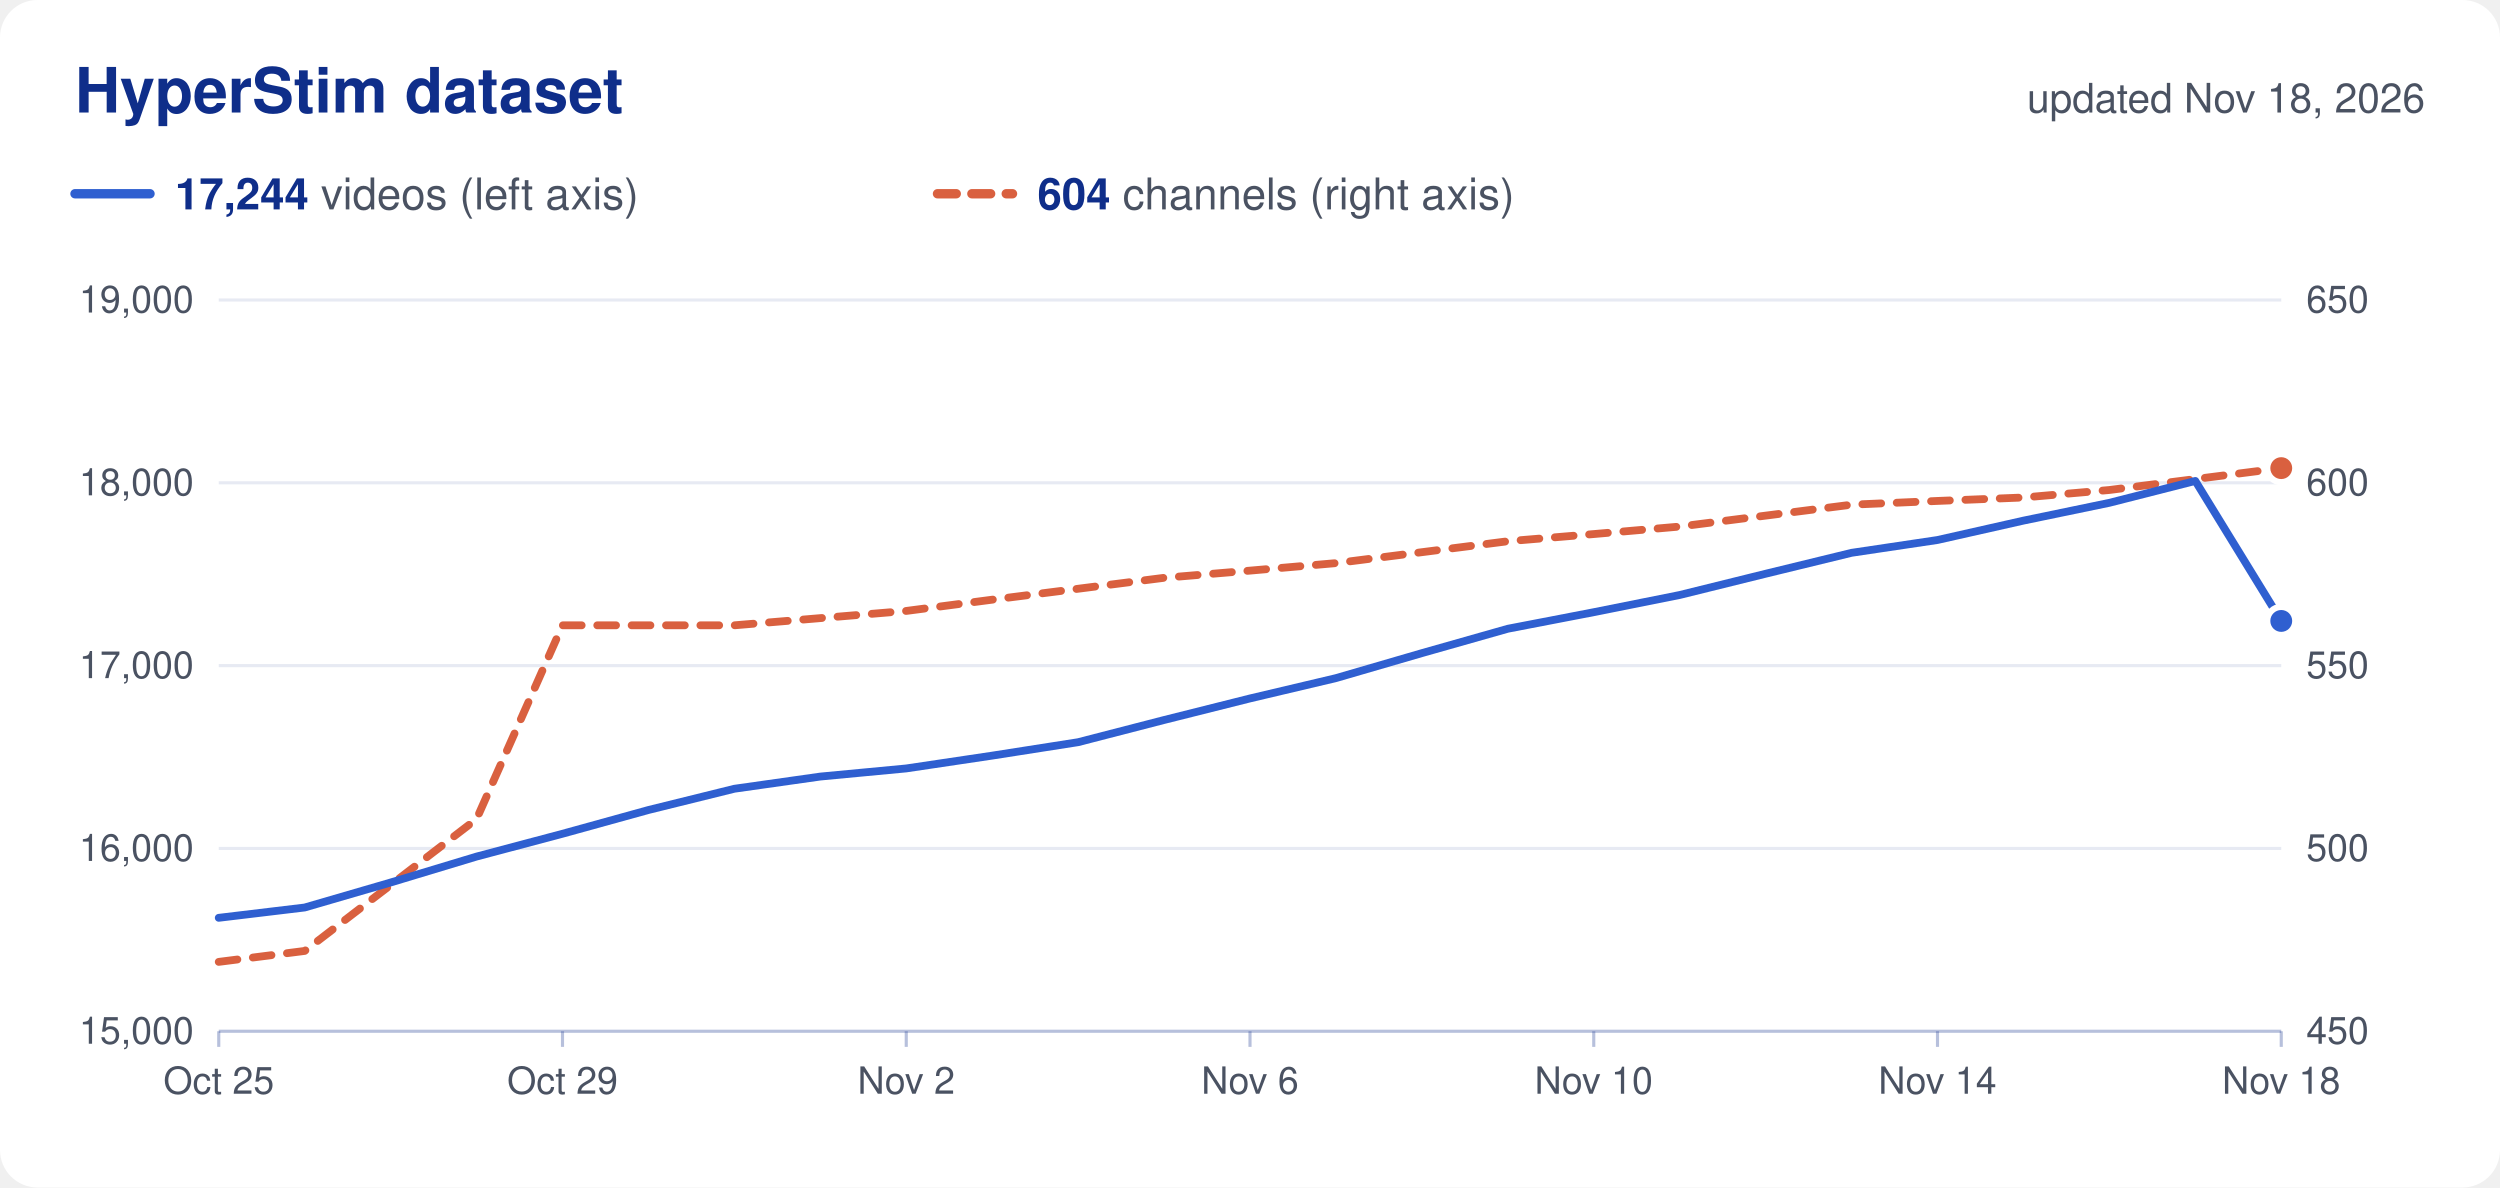
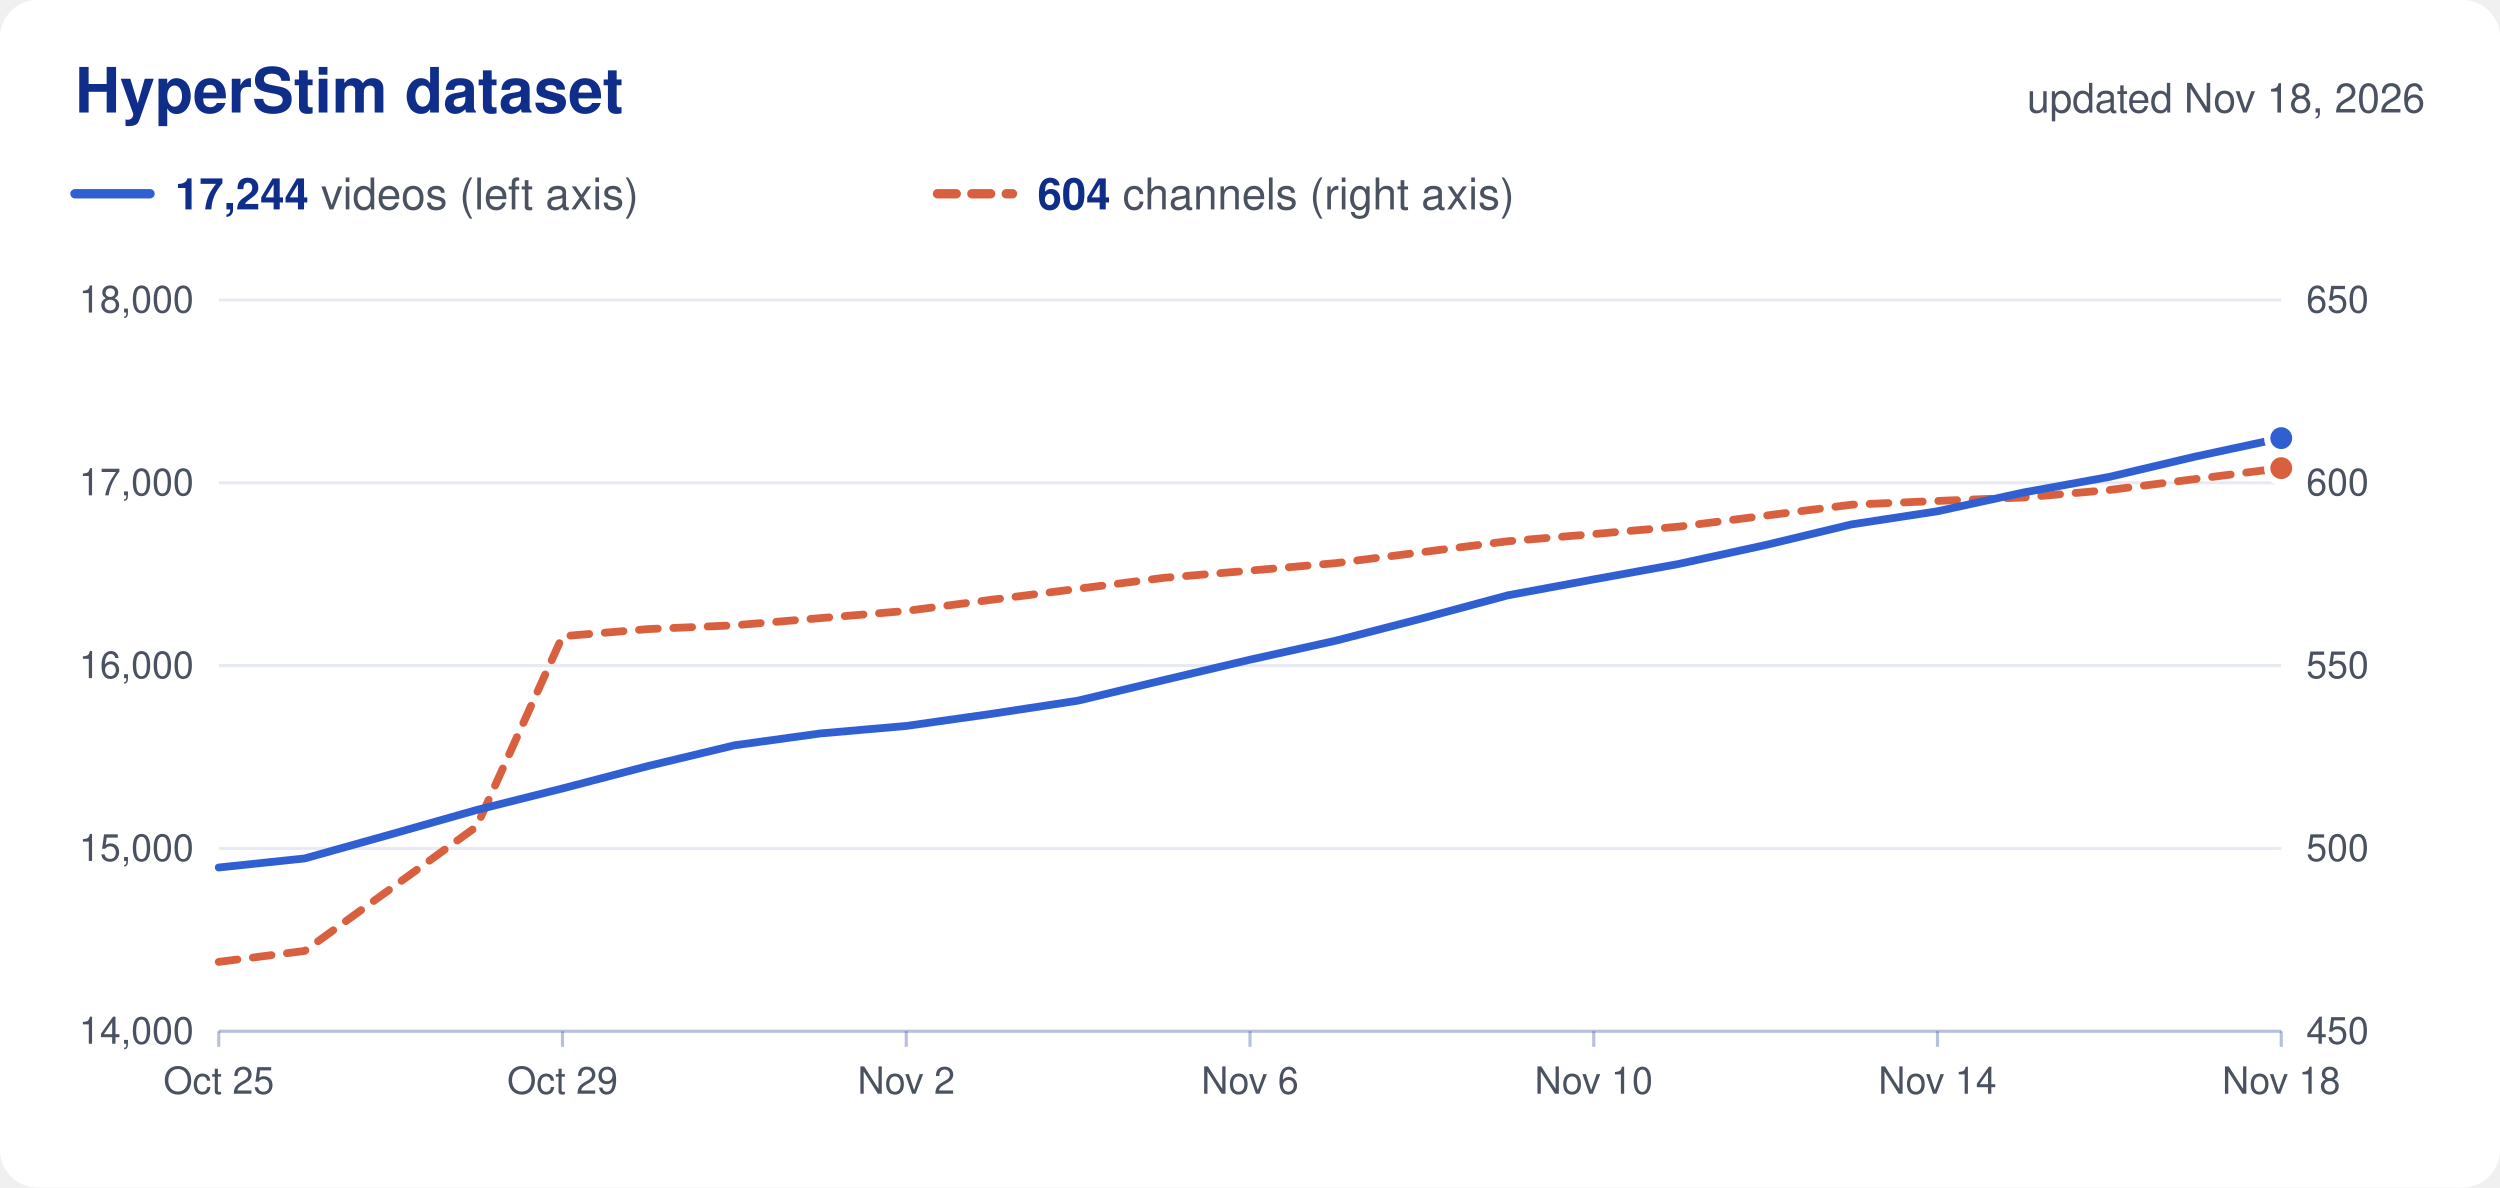
<svg xmlns="http://www.w3.org/2000/svg" viewBox="0 0 800 380" width="800" height="380" role="img">
  <rect width="800" height="380" rx="12" fill="#ffffff" />
  <text x="24.0" y="36.0" font-family="Nunito, -apple-system, 'Segoe UI', Helvetica, Arial, sans-serif" font-size="20" fill="#0f2e8a" text-anchor="start" font-weight="700">HyperStim dataset</text>
  <text x="776.0" y="36.0" font-family="Nunito, -apple-system, 'Segoe UI', Helvetica, Arial, sans-serif" font-size="13" fill="#4a5262" text-anchor="end">updated Nov 18, 2026</text>
  <line x1="24" x2="48" y1="62" y2="62" stroke="#2f5fd0" stroke-width="3" stroke-linecap="round" />
  <text x="56.0" y="67.0" font-family="Nunito, -apple-system, 'Segoe UI', Helvetica, Arial, sans-serif" font-size="14" fill="#4a5262" text-anchor="start">
    <tspan font-weight="700" fill="#0f2e8a">17,244</tspan> videos (left axis)</text>
  <line x1="300" x2="324" y1="62" y2="62" stroke="#d9603f" stroke-width="3" stroke-linecap="round" stroke-dasharray="6 5" />
  <text x="332.0" y="67.0" font-family="Nunito, -apple-system, 'Segoe UI', Helvetica, Arial, sans-serif" font-size="14" fill="#4a5262" text-anchor="start">
    <tspan font-weight="700" fill="#0f2e8a">604</tspan> channels (right axis)</text>
-   <text x="62.0" y="334.0" font-family="Nunito, -apple-system, 'Segoe UI', Helvetica, Arial, sans-serif" font-size="12" fill="#4a5262" text-anchor="end">15,000</text>
+   <text x="62.0" y="334.0" font-family="Nunito, -apple-system, 'Segoe UI', Helvetica, Arial, sans-serif" font-size="12" fill="#4a5262" text-anchor="end">14,000</text>
  <text x="738.0" y="334.0" font-family="Nunito, -apple-system, 'Segoe UI', Helvetica, Arial, sans-serif" font-size="12" fill="#4a5262" text-anchor="start">450</text>
  <line x1="70" x2="730" y1="271.5" y2="271.5" stroke="#0f2e8a" stroke-opacity="0.10" />
-   <text x="62.0" y="275.5" font-family="Nunito, -apple-system, 'Segoe UI', Helvetica, Arial, sans-serif" font-size="12" fill="#4a5262" text-anchor="end">16,000</text>
+   <text x="62.0" y="275.5" font-family="Nunito, -apple-system, 'Segoe UI', Helvetica, Arial, sans-serif" font-size="12" fill="#4a5262" text-anchor="end">15,000</text>
  <text x="738.0" y="275.5" font-family="Nunito, -apple-system, 'Segoe UI', Helvetica, Arial, sans-serif" font-size="12" fill="#4a5262" text-anchor="start">500</text>
  <line x1="70" x2="730" y1="213.0" y2="213.0" stroke="#0f2e8a" stroke-opacity="0.10" />
-   <text x="62.0" y="217.0" font-family="Nunito, -apple-system, 'Segoe UI', Helvetica, Arial, sans-serif" font-size="12" fill="#4a5262" text-anchor="end">17,000</text>
+   <text x="62.0" y="217.0" font-family="Nunito, -apple-system, 'Segoe UI', Helvetica, Arial, sans-serif" font-size="12" fill="#4a5262" text-anchor="end">16,000</text>
  <text x="738.0" y="217.0" font-family="Nunito, -apple-system, 'Segoe UI', Helvetica, Arial, sans-serif" font-size="12" fill="#4a5262" text-anchor="start">550</text>
  <line x1="70" x2="730" y1="154.5" y2="154.5" stroke="#0f2e8a" stroke-opacity="0.10" />
-   <text x="62.0" y="158.5" font-family="Nunito, -apple-system, 'Segoe UI', Helvetica, Arial, sans-serif" font-size="12" fill="#4a5262" text-anchor="end">18,000</text>
+   <text x="62.0" y="158.5" font-family="Nunito, -apple-system, 'Segoe UI', Helvetica, Arial, sans-serif" font-size="12" fill="#4a5262" text-anchor="end">17,000</text>
  <text x="738.0" y="158.5" font-family="Nunito, -apple-system, 'Segoe UI', Helvetica, Arial, sans-serif" font-size="12" fill="#4a5262" text-anchor="start">600</text>
  <line x1="70" x2="730" y1="96.0" y2="96.0" stroke="#0f2e8a" stroke-opacity="0.10" />
-   <text x="62.0" y="100.0" font-family="Nunito, -apple-system, 'Segoe UI', Helvetica, Arial, sans-serif" font-size="12" fill="#4a5262" text-anchor="end">19,000</text>
+   <text x="62.0" y="100.0" font-family="Nunito, -apple-system, 'Segoe UI', Helvetica, Arial, sans-serif" font-size="12" fill="#4a5262" text-anchor="end">18,000</text>
  <text x="738.0" y="100.0" font-family="Nunito, -apple-system, 'Segoe UI', Helvetica, Arial, sans-serif" font-size="12" fill="#4a5262" text-anchor="start">650</text>
  <line x1="70" x2="730" y1="330" y2="330" stroke="#0f2e8a" stroke-opacity="0.30" />
  <line x1="70.0" x2="70.0" y1="330" y2="335" stroke="#0f2e8a" stroke-opacity="0.30" />
  <text x="70.0" y="350.0" font-family="Nunito, -apple-system, 'Segoe UI', Helvetica, Arial, sans-serif" font-size="12" fill="#4a5262" text-anchor="middle">Oct 25</text>
  <line x1="180.0" x2="180.0" y1="330" y2="335" stroke="#0f2e8a" stroke-opacity="0.30" />
  <text x="180.0" y="350.0" font-family="Nunito, -apple-system, 'Segoe UI', Helvetica, Arial, sans-serif" font-size="12" fill="#4a5262" text-anchor="middle">Oct 29</text>
  <line x1="290.0" x2="290.0" y1="330" y2="335" stroke="#0f2e8a" stroke-opacity="0.30" />
  <text x="290.0" y="350.0" font-family="Nunito, -apple-system, 'Segoe UI', Helvetica, Arial, sans-serif" font-size="12" fill="#4a5262" text-anchor="middle">Nov 2</text>
  <line x1="400.0" x2="400.0" y1="330" y2="335" stroke="#0f2e8a" stroke-opacity="0.30" />
  <text x="400.0" y="350.0" font-family="Nunito, -apple-system, 'Segoe UI', Helvetica, Arial, sans-serif" font-size="12" fill="#4a5262" text-anchor="middle">Nov 6</text>
  <line x1="510.0" x2="510.0" y1="330" y2="335" stroke="#0f2e8a" stroke-opacity="0.30" />
  <text x="510.0" y="350.0" font-family="Nunito, -apple-system, 'Segoe UI', Helvetica, Arial, sans-serif" font-size="12" fill="#4a5262" text-anchor="middle">Nov 10</text>
  <line x1="620.0" x2="620.0" y1="330" y2="335" stroke="#0f2e8a" stroke-opacity="0.30" />
  <text x="620.0" y="350.0" font-family="Nunito, -apple-system, 'Segoe UI', Helvetica, Arial, sans-serif" font-size="12" fill="#4a5262" text-anchor="middle">Nov 14</text>
  <line x1="730.0" x2="730.0" y1="330" y2="335" stroke="#0f2e8a" stroke-opacity="0.30" />
  <text x="730.0" y="350.0" font-family="Nunito, -apple-system, 'Segoe UI', Helvetica, Arial, sans-serif" font-size="12" fill="#4a5262" text-anchor="middle">Nov 18</text>
-   <path d="M70.0,307.8 L97.5,304.3 L125.0,283.2 L152.5,262.1 L180.0,200.1 L207.5,200.1 L235.0,200.1 L262.5,197.8 L290.0,195.5 L317.5,191.9 L345.0,188.4 L372.5,184.9 L400.0,182.6 L427.5,180.2 L455.0,176.7 L482.5,173.2 L510.0,170.9 L537.5,168.5 L565.0,165.0 L592.5,161.5 L620.0,160.3 L647.5,159.2 L675.0,156.8 L702.5,153.3 L730.0,149.8" fill="none" stroke="#d9603f" stroke-width="2.5" stroke-linejoin="round" stroke-linecap="round" stroke-dasharray="6 5" />
+   <path d="M70.0,307.8 L97.5,304.3 L125.0,284.4 L152.5,264.5 L180.0,203.6 L207.5,201.3 L235.0,200.1 L262.5,197.8 L290.0,195.5 L317.5,191.9 L345.0,188.4 L372.5,184.9 L400.0,182.6 L427.5,180.2 L455.0,176.7 L482.5,173.2 L510.0,170.9 L537.5,168.5 L565.0,165.0 L592.5,161.5 L620.0,160.3 L647.5,159.2 L675.0,156.8 L702.5,153.3 L730.0,149.8" fill="none" stroke="#d9603f" stroke-width="2.5" stroke-linejoin="round" stroke-linecap="round" stroke-dasharray="6 5" />
  <circle cx="730.0" cy="149.8" r="4.5" fill="#d9603f" stroke="#ffffff" stroke-width="2" />
-   <path d="M70.0,293.7 L97.5,290.4 L125.0,282.4 L152.5,274.1 L180.0,266.8 L207.5,259.2 L235.0,252.4 L262.5,248.5 L290.0,245.9 L317.5,241.8 L345.0,237.5 L372.5,230.4 L400.0,223.5 L427.5,217.0 L455.0,209.0 L482.5,201.2 L510.0,195.9 L537.5,190.4 L565.0,183.6 L592.5,176.9 L620.0,172.8 L647.5,166.6 L675.0,160.9 L702.5,153.9 L730.0,198.7" fill="none" stroke="#2f5fd0" stroke-width="2.5" stroke-linejoin="round" stroke-linecap="round" />
-   <circle cx="730.0" cy="198.7" r="4.5" fill="#2f5fd0" stroke="#ffffff" stroke-width="2" />
+   <path d="M70.0,277.6 L97.5,274.7 L125.0,267.0 L152.5,259.2 L180.0,252.3 L207.5,245.1 L235.0,238.5 L262.5,234.7 L290.0,232.3 L317.5,228.4 L345.0,224.2 L372.5,217.6 L400.0,211.1 L427.5,205.0 L455.0,197.9 L482.5,190.5 L510.0,185.4 L537.5,180.4 L565.0,174.4 L592.5,167.8 L620.0,163.6 L647.5,157.6 L675.0,152.6 L702.5,146.1 L730.0,140.2" fill="none" stroke="#2f5fd0" stroke-width="2.5" stroke-linejoin="round" stroke-linecap="round" />
+   <circle cx="730.0" cy="140.2" r="4.5" fill="#2f5fd0" stroke="#ffffff" stroke-width="2" />
</svg>
